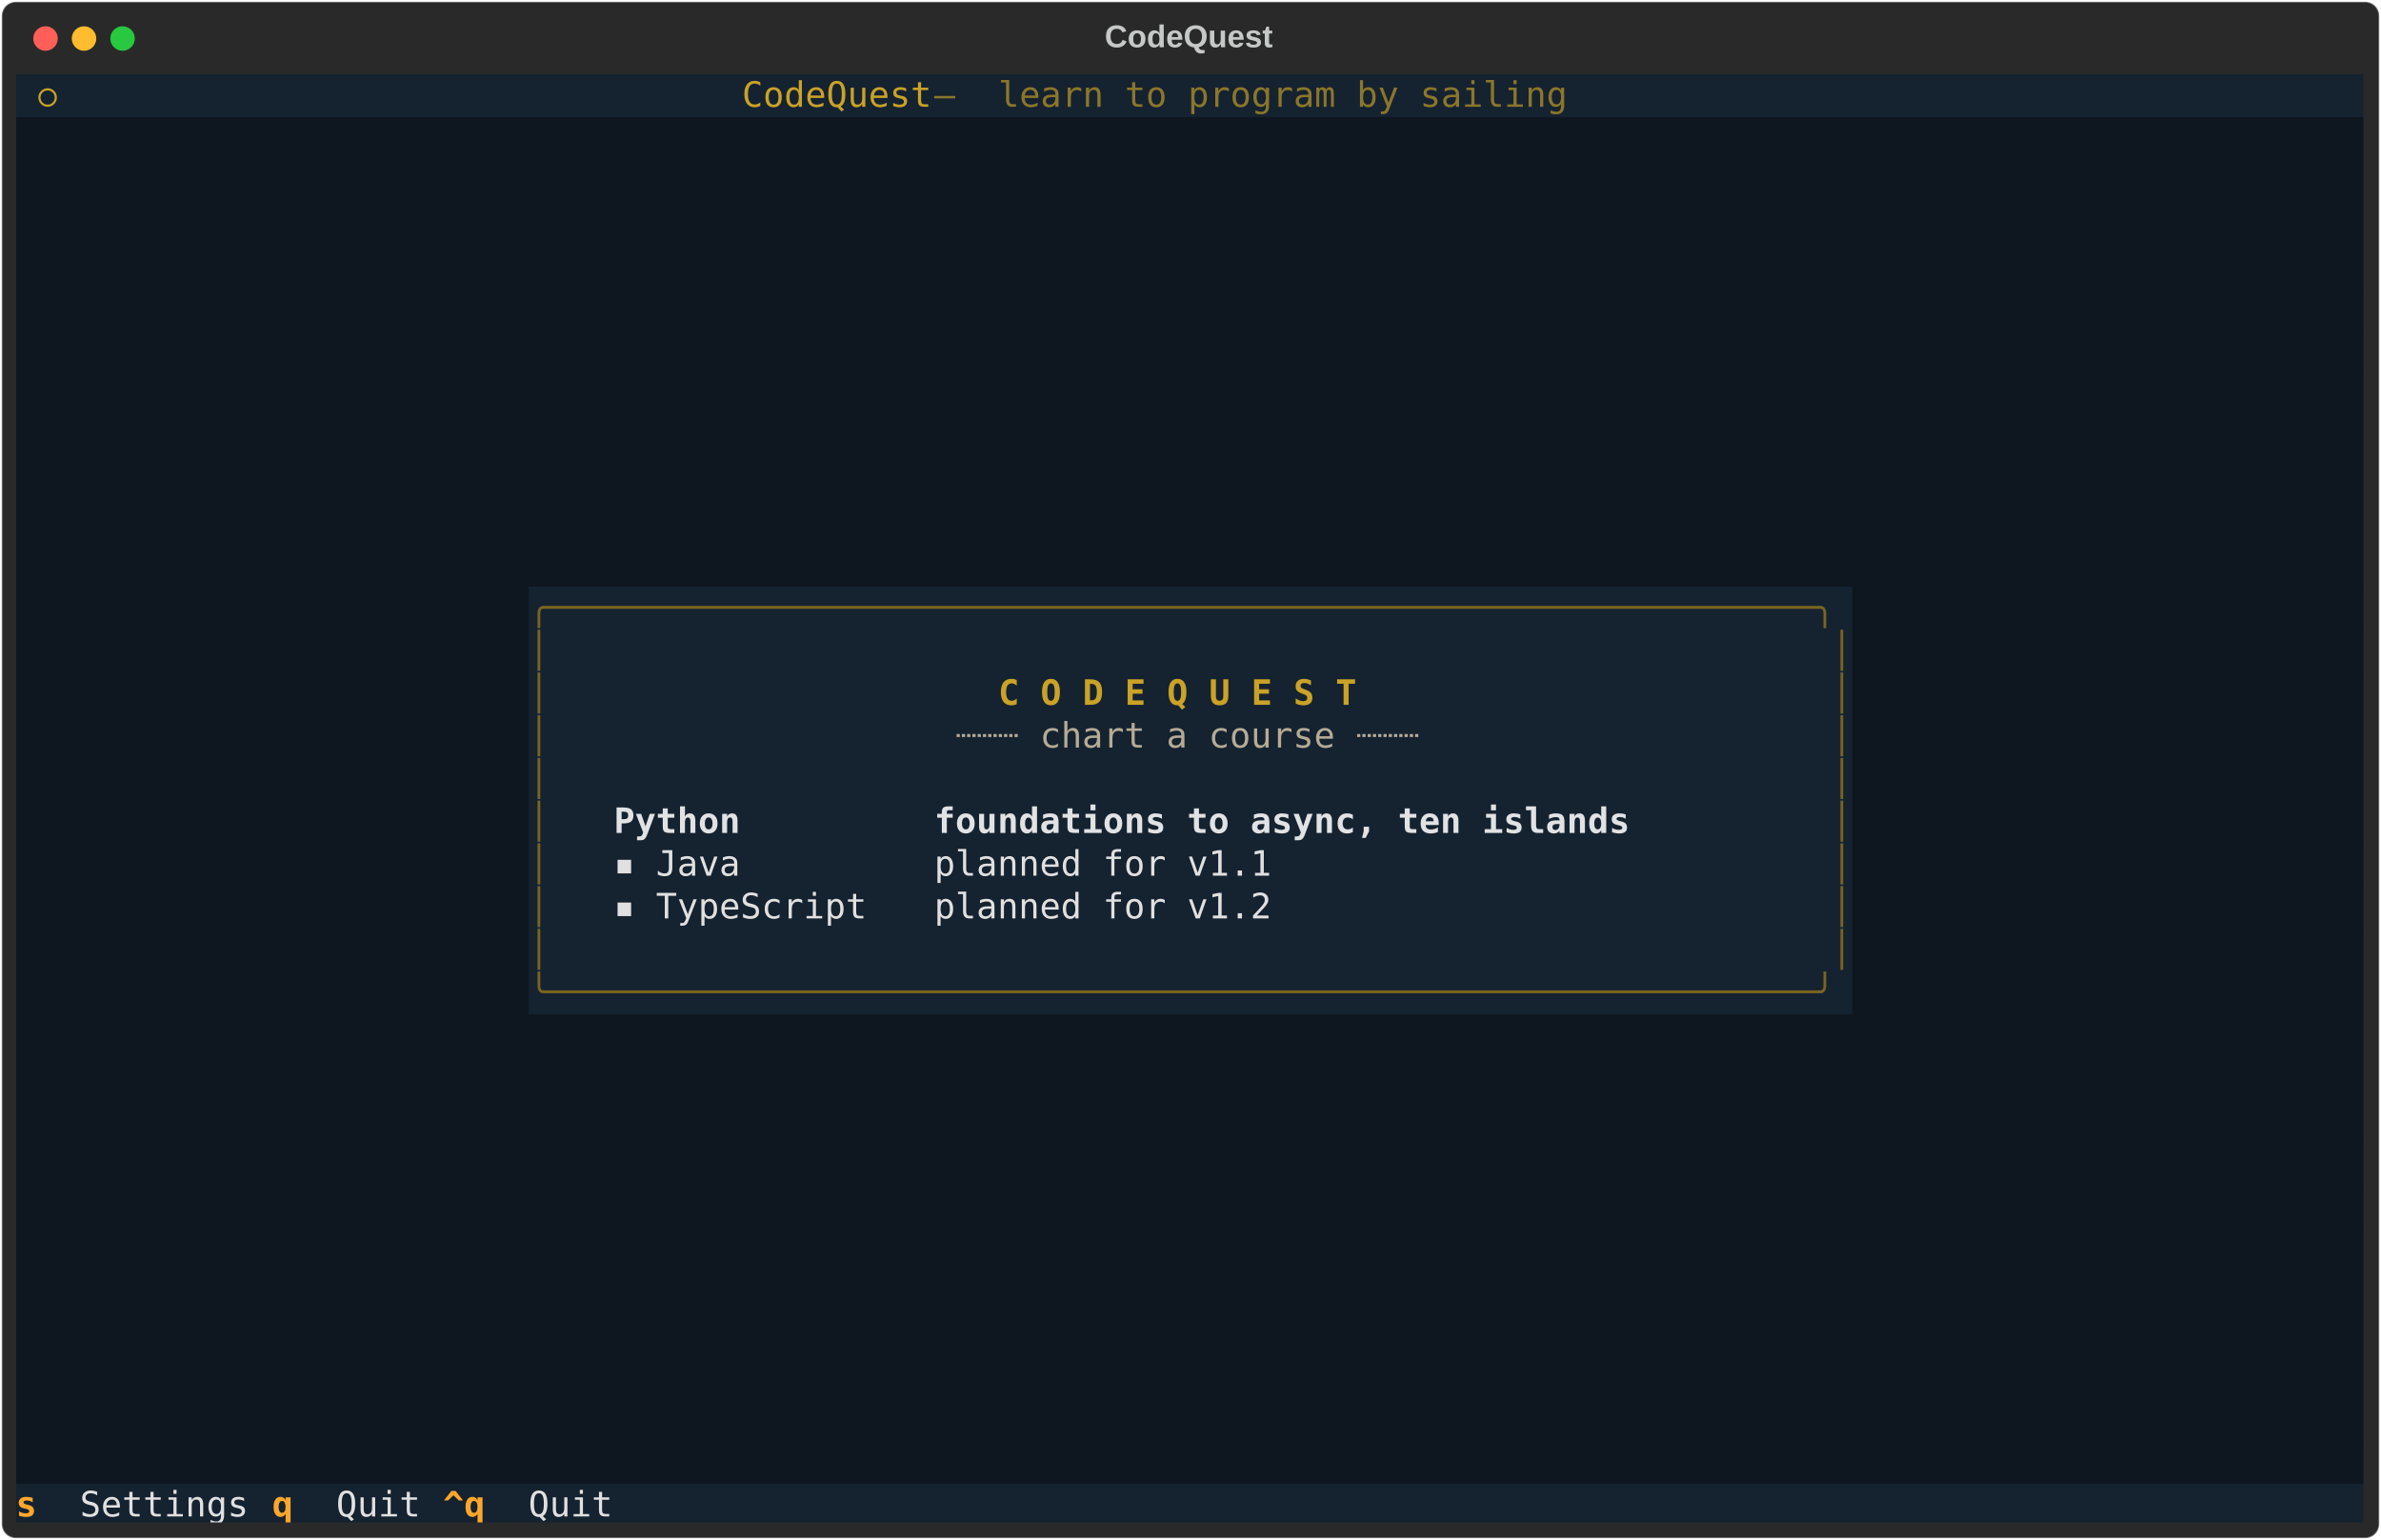
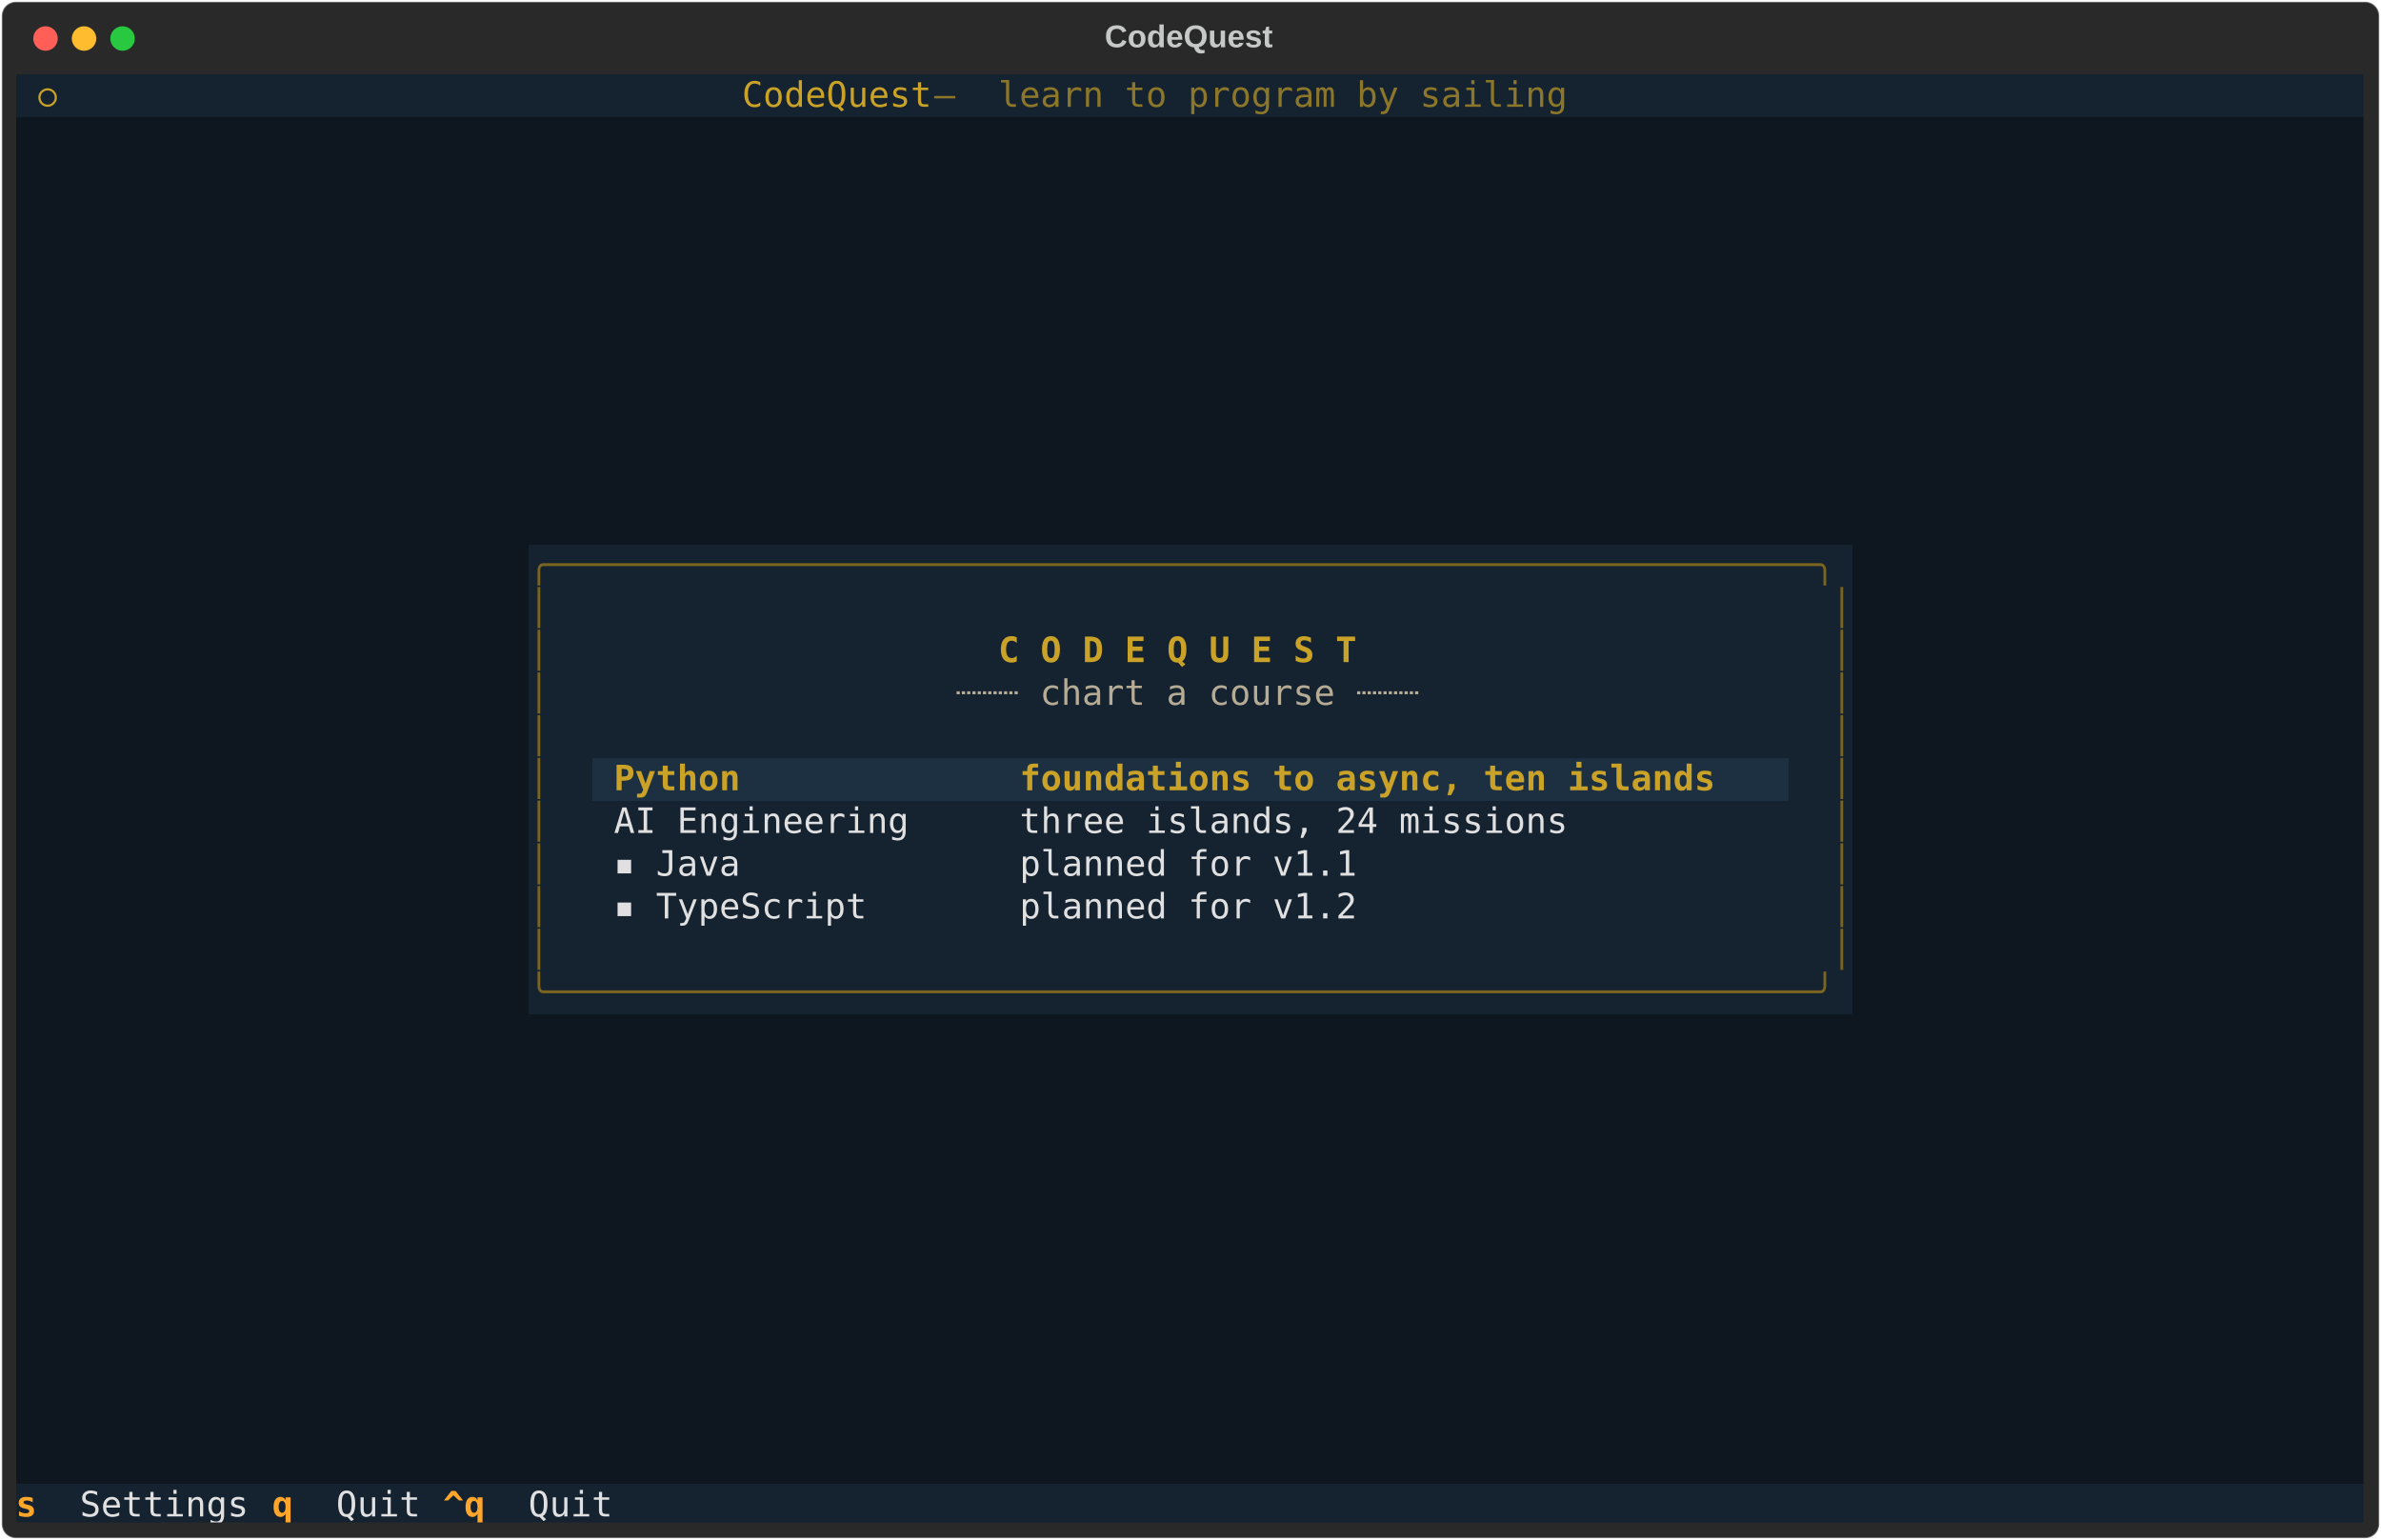
<svg xmlns="http://www.w3.org/2000/svg" class="rich-terminal" viewBox="0 0 1360 879.6">
  <style>

    @font-face {
        font-family: "Fira Code";
        src: local("FiraCode-Regular"),
                url("https://cdnjs.cloudflare.com/ajax/libs/firacode/6.2.0/woff2/FiraCode-Regular.woff2") format("woff2"),
                url("https://cdnjs.cloudflare.com/ajax/libs/firacode/6.2.0/woff/FiraCode-Regular.woff") format("woff");
        font-style: normal;
        font-weight: 400;
    }
    @font-face {
        font-family: "Fira Code";
        src: local("FiraCode-Bold"),
                url("https://cdnjs.cloudflare.com/ajax/libs/firacode/6.2.0/woff2/FiraCode-Bold.woff2") format("woff2"),
                url("https://cdnjs.cloudflare.com/ajax/libs/firacode/6.2.0/woff/FiraCode-Bold.woff") format("woff");
        font-style: bold;
        font-weight: 700;
    }

    .terminal-matrix {
        font-family: Fira Code, monospace;
        font-size: 20px;
        line-height: 24.4px;
        font-variant-east-asian: full-width;
    }

    .terminal-title {
        font-size: 18px;
        font-weight: bold;
        font-family: arial;
    }

    .terminal-r1 { fill: #c5c8c6 }
.terminal-r2 { fill: #c9a227 }
.terminal-r3 { fill: #8b762a }
.terminal-r4 { fill: #7a6520 }
.terminal-r5 { fill: #c9a227;font-weight: bold }
.terminal-r6 { fill: #b6ab95 }
- .terminal-r7 { fill: #e0e2e4;font-weight: bold }
- .terminal-r8 { fill: #e0e0e0 }
- .terminal-r9 { fill: #ffa62b;font-weight: bold }
+ .terminal-r7 { fill: #e0e0e0 }
+ .terminal-r8 { fill: #ffa62b;font-weight: bold }
    </style>
  <defs>
    <clipPath id="terminal-clip-terminal">
      <rect x="0" y="0" width="1341.0" height="828.6" />
    </clipPath>
    <clipPath id="terminal-line-0">
      <rect x="0" y="1.5" width="1342" height="24.65" />
    </clipPath>
    <clipPath id="terminal-line-1">
      <rect x="0" y="25.9" width="1342" height="24.65" />
    </clipPath>
    <clipPath id="terminal-line-2">
      <rect x="0" y="50.3" width="1342" height="24.65" />
    </clipPath>
    <clipPath id="terminal-line-3">
      <rect x="0" y="74.7" width="1342" height="24.65" />
    </clipPath>
    <clipPath id="terminal-line-4">
      <rect x="0" y="99.1" width="1342" height="24.65" />
    </clipPath>
    <clipPath id="terminal-line-5">
      <rect x="0" y="123.5" width="1342" height="24.65" />
    </clipPath>
    <clipPath id="terminal-line-6">
      <rect x="0" y="147.9" width="1342" height="24.65" />
    </clipPath>
    <clipPath id="terminal-line-7">
      <rect x="0" y="172.3" width="1342" height="24.65" />
    </clipPath>
    <clipPath id="terminal-line-8">
      <rect x="0" y="196.7" width="1342" height="24.65" />
    </clipPath>
    <clipPath id="terminal-line-9">
      <rect x="0" y="221.1" width="1342" height="24.65" />
    </clipPath>
    <clipPath id="terminal-line-10">
      <rect x="0" y="245.5" width="1342" height="24.65" />
    </clipPath>
    <clipPath id="terminal-line-11">
      <rect x="0" y="269.9" width="1342" height="24.65" />
    </clipPath>
    <clipPath id="terminal-line-12">
      <rect x="0" y="294.3" width="1342" height="24.65" />
    </clipPath>
    <clipPath id="terminal-line-13">
      <rect x="0" y="318.7" width="1342" height="24.65" />
    </clipPath>
    <clipPath id="terminal-line-14">
      <rect x="0" y="343.1" width="1342" height="24.65" />
    </clipPath>
    <clipPath id="terminal-line-15">
      <rect x="0" y="367.5" width="1342" height="24.65" />
    </clipPath>
    <clipPath id="terminal-line-16">
      <rect x="0" y="391.9" width="1342" height="24.65" />
    </clipPath>
    <clipPath id="terminal-line-17">
      <rect x="0" y="416.3" width="1342" height="24.65" />
    </clipPath>
    <clipPath id="terminal-line-18">
      <rect x="0" y="440.7" width="1342" height="24.65" />
    </clipPath>
    <clipPath id="terminal-line-19">
      <rect x="0" y="465.1" width="1342" height="24.65" />
    </clipPath>
    <clipPath id="terminal-line-20">
      <rect x="0" y="489.5" width="1342" height="24.65" />
    </clipPath>
    <clipPath id="terminal-line-21">
      <rect x="0" y="513.9" width="1342" height="24.65" />
    </clipPath>
    <clipPath id="terminal-line-22">
      <rect x="0" y="538.3" width="1342" height="24.65" />
    </clipPath>
    <clipPath id="terminal-line-23">
      <rect x="0" y="562.7" width="1342" height="24.65" />
    </clipPath>
    <clipPath id="terminal-line-24">
      <rect x="0" y="587.1" width="1342" height="24.65" />
    </clipPath>
    <clipPath id="terminal-line-25">
      <rect x="0" y="611.5" width="1342" height="24.65" />
    </clipPath>
    <clipPath id="terminal-line-26">
      <rect x="0" y="635.9" width="1342" height="24.65" />
    </clipPath>
    <clipPath id="terminal-line-27">
      <rect x="0" y="660.3" width="1342" height="24.65" />
    </clipPath>
    <clipPath id="terminal-line-28">
      <rect x="0" y="684.7" width="1342" height="24.65" />
    </clipPath>
    <clipPath id="terminal-line-29">
      <rect x="0" y="709.1" width="1342" height="24.65" />
    </clipPath>
    <clipPath id="terminal-line-30">
      <rect x="0" y="733.5" width="1342" height="24.65" />
    </clipPath>
    <clipPath id="terminal-line-31">
      <rect x="0" y="757.9" width="1342" height="24.65" />
    </clipPath>
    <clipPath id="terminal-line-32">
      <rect x="0" y="782.3" width="1342" height="24.65" />
    </clipPath>
  </defs>
  <rect fill="#292929" stroke="rgba(255,255,255,0.35)" stroke-width="1" x="1" y="1" width="1358" height="877.6" rx="8" />
  <text class="terminal-title" fill="#c5c8c6" text-anchor="middle" x="679" y="27">CodeQuest</text>
  <g transform="translate(26,22)">
    <circle cx="0" cy="0" r="7" fill="#ff5f57" />
    <circle cx="22" cy="0" r="7" fill="#febc2e" />
    <circle cx="44" cy="0" r="7" fill="#28c840" />
  </g>
  <g transform="translate(9, 41)" clip-path="url(#terminal-clip-terminal)">
    <rect fill="#152230" x="0" y="1.5" width="12.2" height="24.65" shape-rendering="crispEdges" />
    <rect fill="#152230" x="12.2" y="1.5" width="12.2" height="24.65" shape-rendering="crispEdges" />
    <rect fill="#152230" x="24.4" y="1.5" width="61" height="24.65" shape-rendering="crispEdges" />
    <rect fill="#152230" x="85.4" y="1.5" width="12.2" height="24.65" shape-rendering="crispEdges" />
    <rect fill="#152230" x="97.6" y="1.5" width="317.2" height="24.65" shape-rendering="crispEdges" />
    <rect fill="#152230" x="414.8" y="1.5" width="109.8" height="24.65" shape-rendering="crispEdges" />
    <rect fill="#152230" x="524.6" y="1.5" width="36.6" height="24.65" shape-rendering="crispEdges" />
    <rect fill="#152230" x="561.2" y="1.5" width="329.4" height="24.65" shape-rendering="crispEdges" />
    <rect fill="#152230" x="890.6" y="1.5" width="329.4" height="24.65" shape-rendering="crispEdges" />
    <rect fill="#152230" x="1220" y="1.5" width="12.2" height="24.65" shape-rendering="crispEdges" />
    <rect fill="#152230" x="1232.2" y="1.5" width="0" height="24.65" shape-rendering="crispEdges" />
    <rect fill="#152230" x="1232.2" y="1.5" width="109.8" height="24.65" shape-rendering="crispEdges" />
    <rect fill="#0e1720" x="0" y="25.9" width="1342" height="24.65" shape-rendering="crispEdges" />
    <rect fill="#0e1720" x="0" y="50.3" width="1342" height="24.65" shape-rendering="crispEdges" />
    <rect fill="#0e1720" x="0" y="74.7" width="1342" height="24.65" shape-rendering="crispEdges" />
    <rect fill="#0e1720" x="0" y="99.1" width="1342" height="24.65" shape-rendering="crispEdges" />
    <rect fill="#0e1720" x="0" y="123.5" width="1342" height="24.65" shape-rendering="crispEdges" />
    <rect fill="#0e1720" x="0" y="147.9" width="1342" height="24.65" shape-rendering="crispEdges" />
    <rect fill="#0e1720" x="0" y="172.3" width="1342" height="24.65" shape-rendering="crispEdges" />
    <rect fill="#0e1720" x="0" y="196.7" width="1342" height="24.65" shape-rendering="crispEdges" />
    <rect fill="#0e1720" x="0" y="221.1" width="1342" height="24.65" shape-rendering="crispEdges" />
    <rect fill="#0e1720" x="0" y="245.5" width="1342" height="24.65" shape-rendering="crispEdges" />
-     <rect fill="#0e1720" x="0" y="269.9" width="1342" height="24.65" shape-rendering="crispEdges" />
+     <rect fill="#0e1720" x="0" y="269.9" width="292.8" height="24.65" shape-rendering="crispEdges" />
+     <rect fill="#152230" x="292.8" y="269.9" width="756.4" height="24.65" shape-rendering="crispEdges" />
+     <rect fill="#0e1720" x="1049.2" y="269.9" width="292.8" height="24.65" shape-rendering="crispEdges" />
    <rect fill="#0e1720" x="0" y="294.3" width="292.8" height="24.65" shape-rendering="crispEdges" />
-     <rect fill="#152230" x="292.8" y="294.3" width="756.4" height="24.65" shape-rendering="crispEdges" />
+     <rect fill="#152230" x="292.8" y="294.3" width="12.2" height="24.65" shape-rendering="crispEdges" />
+     <rect fill="#152230" x="305" y="294.3" width="732" height="24.65" shape-rendering="crispEdges" />
+     <rect fill="#152230" x="1037" y="294.3" width="12.2" height="24.65" shape-rendering="crispEdges" />
    <rect fill="#0e1720" x="1049.2" y="294.3" width="292.8" height="24.65" shape-rendering="crispEdges" />
    <rect fill="#0e1720" x="0" y="318.7" width="292.8" height="24.65" shape-rendering="crispEdges" />
    <rect fill="#152230" x="292.8" y="318.7" width="12.2" height="24.65" shape-rendering="crispEdges" />
-     <rect fill="#152230" x="305" y="318.7" width="732" height="24.65" shape-rendering="crispEdges" />
+     <rect fill="#152230" x="305" y="318.7" width="256.2" height="24.65" shape-rendering="crispEdges" />
+     <rect fill="#152230" x="561.2" y="318.7" width="207.4" height="24.65" shape-rendering="crispEdges" />
+     <rect fill="#152230" x="768.6" y="318.7" width="268.4" height="24.65" shape-rendering="crispEdges" />
    <rect fill="#152230" x="1037" y="318.7" width="12.2" height="24.65" shape-rendering="crispEdges" />
    <rect fill="#0e1720" x="1049.2" y="318.7" width="292.8" height="24.65" shape-rendering="crispEdges" />
    <rect fill="#0e1720" x="0" y="343.1" width="292.8" height="24.65" shape-rendering="crispEdges" />
    <rect fill="#152230" x="292.8" y="343.1" width="12.2" height="24.65" shape-rendering="crispEdges" />
-     <rect fill="#152230" x="305" y="343.1" width="256.2" height="24.65" shape-rendering="crispEdges" />
-     <rect fill="#152230" x="561.2" y="343.1" width="207.4" height="24.65" shape-rendering="crispEdges" />
-     <rect fill="#152230" x="768.6" y="343.1" width="268.4" height="24.65" shape-rendering="crispEdges" />
+     <rect fill="#152230" x="305" y="343.1" width="231.8" height="24.65" shape-rendering="crispEdges" />
+     <rect fill="#152230" x="536.8" y="343.1" width="268.4" height="24.65" shape-rendering="crispEdges" />
+     <rect fill="#152230" x="805.2" y="343.1" width="231.8" height="24.65" shape-rendering="crispEdges" />
    <rect fill="#152230" x="1037" y="343.1" width="12.2" height="24.65" shape-rendering="crispEdges" />
    <rect fill="#0e1720" x="1049.2" y="343.1" width="292.8" height="24.65" shape-rendering="crispEdges" />
    <rect fill="#0e1720" x="0" y="367.5" width="292.8" height="24.65" shape-rendering="crispEdges" />
    <rect fill="#152230" x="292.8" y="367.5" width="12.2" height="24.65" shape-rendering="crispEdges" />
-     <rect fill="#152230" x="305" y="367.5" width="231.8" height="24.65" shape-rendering="crispEdges" />
-     <rect fill="#152230" x="536.8" y="367.5" width="268.4" height="24.65" shape-rendering="crispEdges" />
-     <rect fill="#152230" x="805.2" y="367.5" width="231.8" height="24.65" shape-rendering="crispEdges" />
+     <rect fill="#152230" x="305" y="367.5" width="732" height="24.65" shape-rendering="crispEdges" />
    <rect fill="#152230" x="1037" y="367.5" width="12.2" height="24.65" shape-rendering="crispEdges" />
    <rect fill="#0e1720" x="1049.2" y="367.5" width="292.8" height="24.65" shape-rendering="crispEdges" />
    <rect fill="#0e1720" x="0" y="391.9" width="292.8" height="24.65" shape-rendering="crispEdges" />
    <rect fill="#152230" x="292.8" y="391.9" width="12.2" height="24.65" shape-rendering="crispEdges" />
-     <rect fill="#152230" x="305" y="391.9" width="732" height="24.65" shape-rendering="crispEdges" />
+     <rect fill="#152230" x="305" y="391.9" width="24.4" height="24.65" shape-rendering="crispEdges" />
+     <rect fill="#1d3042" x="329.4" y="391.9" width="12.2" height="24.65" shape-rendering="crispEdges" />
+     <rect fill="#1d3042" x="341.6" y="391.9" width="231.8" height="24.65" shape-rendering="crispEdges" />
+     <rect fill="#1d3042" x="573.4" y="391.9" width="402.6" height="24.65" shape-rendering="crispEdges" />
+     <rect fill="#1d3042" x="976" y="391.9" width="36.6" height="24.65" shape-rendering="crispEdges" />
+     <rect fill="#152230" x="1012.6" y="391.9" width="24.4" height="24.65" shape-rendering="crispEdges" />
    <rect fill="#152230" x="1037" y="391.9" width="12.2" height="24.65" shape-rendering="crispEdges" />
    <rect fill="#0e1720" x="1049.2" y="391.9" width="292.8" height="24.65" shape-rendering="crispEdges" />
    <rect fill="#0e1720" x="0" y="416.3" width="292.8" height="24.65" shape-rendering="crispEdges" />
    <rect fill="#152230" x="292.8" y="416.3" width="12.2" height="24.65" shape-rendering="crispEdges" />
    <rect fill="#152230" x="305" y="416.3" width="36.6" height="24.65" shape-rendering="crispEdges" />
-     <rect fill="#152230" x="341.6" y="416.3" width="183" height="24.65" shape-rendering="crispEdges" />
-     <rect fill="#152230" x="524.6" y="416.3" width="402.6" height="24.65" shape-rendering="crispEdges" />
-     <rect fill="#152230" x="927.2" y="416.3" width="109.8" height="24.65" shape-rendering="crispEdges" />
+     <rect fill="#152230" x="341.6" y="416.3" width="231.8" height="24.65" shape-rendering="crispEdges" />
+     <rect fill="#152230" x="573.4" y="416.3" width="317.2" height="24.65" shape-rendering="crispEdges" />
+     <rect fill="#152230" x="890.6" y="416.3" width="146.4" height="24.65" shape-rendering="crispEdges" />
    <rect fill="#152230" x="1037" y="416.3" width="12.2" height="24.65" shape-rendering="crispEdges" />
    <rect fill="#0e1720" x="1049.2" y="416.3" width="292.8" height="24.65" shape-rendering="crispEdges" />
    <rect fill="#0e1720" x="0" y="440.7" width="292.8" height="24.65" shape-rendering="crispEdges" />
    <rect fill="#152230" x="292.8" y="440.7" width="12.2" height="24.65" shape-rendering="crispEdges" />
    <rect fill="#152230" x="305" y="440.7" width="36.6" height="24.65" shape-rendering="crispEdges" />
-     <rect fill="#152230" x="341.6" y="440.7" width="183" height="24.65" shape-rendering="crispEdges" />
-     <rect fill="#152230" x="524.6" y="440.7" width="195.2" height="24.65" shape-rendering="crispEdges" />
-     <rect fill="#152230" x="719.8" y="440.7" width="317.2" height="24.65" shape-rendering="crispEdges" />
+     <rect fill="#152230" x="341.6" y="440.7" width="231.8" height="24.65" shape-rendering="crispEdges" />
+     <rect fill="#152230" x="573.4" y="440.7" width="195.2" height="24.65" shape-rendering="crispEdges" />
+     <rect fill="#152230" x="768.6" y="440.7" width="268.4" height="24.65" shape-rendering="crispEdges" />
    <rect fill="#152230" x="1037" y="440.7" width="12.2" height="24.65" shape-rendering="crispEdges" />
    <rect fill="#0e1720" x="1049.2" y="440.7" width="292.8" height="24.65" shape-rendering="crispEdges" />
    <rect fill="#0e1720" x="0" y="465.1" width="292.8" height="24.65" shape-rendering="crispEdges" />
    <rect fill="#152230" x="292.8" y="465.1" width="12.2" height="24.65" shape-rendering="crispEdges" />
    <rect fill="#152230" x="305" y="465.1" width="36.6" height="24.65" shape-rendering="crispEdges" />
-     <rect fill="#152230" x="341.6" y="465.1" width="183" height="24.65" shape-rendering="crispEdges" />
-     <rect fill="#152230" x="524.6" y="465.1" width="195.2" height="24.65" shape-rendering="crispEdges" />
-     <rect fill="#152230" x="719.8" y="465.1" width="317.2" height="24.65" shape-rendering="crispEdges" />
+     <rect fill="#152230" x="341.6" y="465.1" width="231.8" height="24.65" shape-rendering="crispEdges" />
+     <rect fill="#152230" x="573.4" y="465.1" width="195.2" height="24.65" shape-rendering="crispEdges" />
+     <rect fill="#152230" x="768.6" y="465.1" width="268.4" height="24.65" shape-rendering="crispEdges" />
    <rect fill="#152230" x="1037" y="465.1" width="12.2" height="24.65" shape-rendering="crispEdges" />
    <rect fill="#0e1720" x="1049.2" y="465.1" width="292.8" height="24.65" shape-rendering="crispEdges" />
    <rect fill="#0e1720" x="0" y="489.5" width="292.8" height="24.65" shape-rendering="crispEdges" />
    <rect fill="#152230" x="292.8" y="489.5" width="12.2" height="24.65" shape-rendering="crispEdges" />
    <rect fill="#152230" x="305" y="489.5" width="732" height="24.65" shape-rendering="crispEdges" />
    <rect fill="#152230" x="1037" y="489.5" width="12.2" height="24.65" shape-rendering="crispEdges" />
    <rect fill="#0e1720" x="1049.2" y="489.5" width="292.8" height="24.65" shape-rendering="crispEdges" />
    <rect fill="#0e1720" x="0" y="513.9" width="292.8" height="24.65" shape-rendering="crispEdges" />
    <rect fill="#152230" x="292.8" y="513.9" width="756.4" height="24.65" shape-rendering="crispEdges" />
    <rect fill="#0e1720" x="1049.2" y="513.9" width="292.8" height="24.65" shape-rendering="crispEdges" />
    <rect fill="#0e1720" x="0" y="538.3" width="1342" height="24.65" shape-rendering="crispEdges" />
    <rect fill="#0e1720" x="0" y="562.7" width="1342" height="24.65" shape-rendering="crispEdges" />
    <rect fill="#0e1720" x="0" y="587.1" width="1342" height="24.65" shape-rendering="crispEdges" />
    <rect fill="#0e1720" x="0" y="611.5" width="1342" height="24.65" shape-rendering="crispEdges" />
    <rect fill="#0e1720" x="0" y="635.9" width="1342" height="24.65" shape-rendering="crispEdges" />
    <rect fill="#0e1720" x="0" y="660.3" width="1342" height="24.65" shape-rendering="crispEdges" />
    <rect fill="#0e1720" x="0" y="684.7" width="1342" height="24.65" shape-rendering="crispEdges" />
    <rect fill="#0e1720" x="0" y="709.1" width="1342" height="24.65" shape-rendering="crispEdges" />
    <rect fill="#0e1720" x="0" y="733.5" width="1342" height="24.65" shape-rendering="crispEdges" />
    <rect fill="#0e1720" x="0" y="757.9" width="1342" height="24.65" shape-rendering="crispEdges" />
    <rect fill="#0e1720" x="0" y="782.3" width="1342" height="24.65" shape-rendering="crispEdges" />
    <rect fill="#152230" x="0" y="806.7" width="36.6" height="24.65" shape-rendering="crispEdges" />
    <rect fill="#152230" x="36.6" y="806.7" width="109.8" height="24.65" shape-rendering="crispEdges" />
    <rect fill="#152230" x="146.4" y="806.7" width="36.6" height="24.65" shape-rendering="crispEdges" />
    <rect fill="#152230" x="183" y="806.7" width="61" height="24.65" shape-rendering="crispEdges" />
    <rect fill="#152230" x="244" y="806.7" width="48.8" height="24.65" shape-rendering="crispEdges" />
    <rect fill="#152230" x="292.8" y="806.7" width="61" height="24.65" shape-rendering="crispEdges" />
    <rect fill="#152230" x="353.8" y="806.7" width="988.2" height="24.65" shape-rendering="crispEdges" />
    <g class="terminal-matrix">
      <text class="terminal-r2" x="12.2" y="20" textLength="12.2" clip-path="url(#terminal-line-0)">⭘</text>
      <text class="terminal-r2" x="414.8" y="20" textLength="109.8" clip-path="url(#terminal-line-0)">CodeQuest</text>
      <text class="terminal-r3" x="524.6" y="20" textLength="36.6" clip-path="url(#terminal-line-0)"> — </text>
      <text class="terminal-r3" x="561.2" y="20" textLength="329.4" clip-path="url(#terminal-line-0)">learn to program by sailing</text>
      <text class="terminal-r1" x="1342" y="20" textLength="12.2" clip-path="url(#terminal-line-0)">
</text>
      <text class="terminal-r1" x="1342" y="44.4" textLength="12.2" clip-path="url(#terminal-line-1)">
</text>
      <text class="terminal-r1" x="1342" y="68.8" textLength="12.2" clip-path="url(#terminal-line-2)">
</text>
      <text class="terminal-r1" x="1342" y="93.2" textLength="12.2" clip-path="url(#terminal-line-3)">
</text>
      <text class="terminal-r1" x="1342" y="117.6" textLength="12.2" clip-path="url(#terminal-line-4)">
</text>
      <text class="terminal-r1" x="1342" y="142" textLength="12.2" clip-path="url(#terminal-line-5)">
</text>
      <text class="terminal-r1" x="1342" y="166.4" textLength="12.2" clip-path="url(#terminal-line-6)">
</text>
      <text class="terminal-r1" x="1342" y="190.8" textLength="12.2" clip-path="url(#terminal-line-7)">
</text>
      <text class="terminal-r1" x="1342" y="215.2" textLength="12.2" clip-path="url(#terminal-line-8)">
</text>
      <text class="terminal-r1" x="1342" y="239.6" textLength="12.2" clip-path="url(#terminal-line-9)">
</text>
      <text class="terminal-r1" x="1342" y="264" textLength="12.2" clip-path="url(#terminal-line-10)">
</text>
+       <text class="terminal-r4" x="292.8" y="288.4" textLength="756.4" clip-path="url(#terminal-line-11)">╭────────────────────────────────────────────────────────────╮</text>
      <text class="terminal-r1" x="1342" y="288.4" textLength="12.2" clip-path="url(#terminal-line-11)">
</text>
-       <text class="terminal-r4" x="292.8" y="312.8" textLength="756.4" clip-path="url(#terminal-line-12)">╭────────────────────────────────────────────────────────────╮</text>
+       <text class="terminal-r4" x="292.8" y="312.8" textLength="12.2" clip-path="url(#terminal-line-12)">│</text>
+       <text class="terminal-r4" x="1037" y="312.8" textLength="12.2" clip-path="url(#terminal-line-12)">│</text>
      <text class="terminal-r1" x="1342" y="312.8" textLength="12.2" clip-path="url(#terminal-line-12)">
</text>
      <text class="terminal-r4" x="292.8" y="337.2" textLength="12.2" clip-path="url(#terminal-line-13)">│</text>
+       <text class="terminal-r5" x="561.2" y="337.2" textLength="207.4" clip-path="url(#terminal-line-13)">C O D E Q U E S T</text>
      <text class="terminal-r4" x="1037" y="337.2" textLength="12.2" clip-path="url(#terminal-line-13)">│</text>
      <text class="terminal-r1" x="1342" y="337.2" textLength="12.2" clip-path="url(#terminal-line-13)">
</text>
      <text class="terminal-r4" x="292.8" y="361.6" textLength="12.2" clip-path="url(#terminal-line-14)">│</text>
-       <text class="terminal-r5" x="561.2" y="361.6" textLength="207.4" clip-path="url(#terminal-line-14)">C O D E Q U E S T</text>
+       <text class="terminal-r6" x="536.8" y="361.6" textLength="268.4" clip-path="url(#terminal-line-14)">┈┈┈ chart a course ┈┈┈</text>
      <text class="terminal-r4" x="1037" y="361.6" textLength="12.2" clip-path="url(#terminal-line-14)">│</text>
      <text class="terminal-r1" x="1342" y="361.6" textLength="12.2" clip-path="url(#terminal-line-14)">
</text>
      <text class="terminal-r4" x="292.8" y="386" textLength="12.2" clip-path="url(#terminal-line-15)">│</text>
-       <text class="terminal-r6" x="536.8" y="386" textLength="268.4" clip-path="url(#terminal-line-15)">┈┈┈ chart a course ┈┈┈</text>
      <text class="terminal-r4" x="1037" y="386" textLength="12.2" clip-path="url(#terminal-line-15)">│</text>
      <text class="terminal-r1" x="1342" y="386" textLength="12.2" clip-path="url(#terminal-line-15)">
</text>
      <text class="terminal-r4" x="292.8" y="410.4" textLength="12.2" clip-path="url(#terminal-line-16)">│</text>
+       <text class="terminal-r5" x="341.6" y="410.4" textLength="231.8" clip-path="url(#terminal-line-16)">  Python           </text>
+       <text class="terminal-r5" x="573.4" y="410.4" textLength="402.6" clip-path="url(#terminal-line-16)">foundations to async, ten islands</text>
      <text class="terminal-r4" x="1037" y="410.4" textLength="12.2" clip-path="url(#terminal-line-16)">│</text>
      <text class="terminal-r1" x="1342" y="410.4" textLength="12.2" clip-path="url(#terminal-line-16)">
</text>
      <text class="terminal-r4" x="292.8" y="434.8" textLength="12.2" clip-path="url(#terminal-line-17)">│</text>
-       <text class="terminal-r7" x="341.6" y="434.8" textLength="183" clip-path="url(#terminal-line-17)">  Python       </text>
-       <text class="terminal-r7" x="524.6" y="434.8" textLength="402.6" clip-path="url(#terminal-line-17)">foundations to async, ten islands</text>
+       <text class="terminal-r7" x="341.6" y="434.8" textLength="231.8" clip-path="url(#terminal-line-17)">  AI Engineering   </text>
+       <text class="terminal-r7" x="573.4" y="434.8" textLength="317.2" clip-path="url(#terminal-line-17)">three islands, 24 missions</text>
      <text class="terminal-r4" x="1037" y="434.8" textLength="12.2" clip-path="url(#terminal-line-17)">│</text>
      <text class="terminal-r1" x="1342" y="434.8" textLength="12.2" clip-path="url(#terminal-line-17)">
</text>
      <text class="terminal-r4" x="292.8" y="459.2" textLength="12.2" clip-path="url(#terminal-line-18)">│</text>
-       <text class="terminal-r8" x="341.6" y="459.2" textLength="183" clip-path="url(#terminal-line-18)">▪ Java         </text>
-       <text class="terminal-r8" x="524.6" y="459.2" textLength="195.2" clip-path="url(#terminal-line-18)">planned for v1.1</text>
+       <text class="terminal-r7" x="341.6" y="459.2" textLength="231.8" clip-path="url(#terminal-line-18)">▪ Java             </text>
+       <text class="terminal-r7" x="573.4" y="459.2" textLength="195.2" clip-path="url(#terminal-line-18)">planned for v1.1</text>
      <text class="terminal-r4" x="1037" y="459.2" textLength="12.2" clip-path="url(#terminal-line-18)">│</text>
      <text class="terminal-r1" x="1342" y="459.2" textLength="12.2" clip-path="url(#terminal-line-18)">
</text>
      <text class="terminal-r4" x="292.8" y="483.6" textLength="12.2" clip-path="url(#terminal-line-19)">│</text>
-       <text class="terminal-r8" x="341.6" y="483.6" textLength="183" clip-path="url(#terminal-line-19)">▪ TypeScript   </text>
-       <text class="terminal-r8" x="524.6" y="483.6" textLength="195.2" clip-path="url(#terminal-line-19)">planned for v1.2</text>
+       <text class="terminal-r7" x="341.6" y="483.6" textLength="231.8" clip-path="url(#terminal-line-19)">▪ TypeScript       </text>
+       <text class="terminal-r7" x="573.4" y="483.6" textLength="195.2" clip-path="url(#terminal-line-19)">planned for v1.2</text>
      <text class="terminal-r4" x="1037" y="483.6" textLength="12.2" clip-path="url(#terminal-line-19)">│</text>
      <text class="terminal-r1" x="1342" y="483.6" textLength="12.2" clip-path="url(#terminal-line-19)">
</text>
      <text class="terminal-r4" x="292.8" y="508" textLength="12.2" clip-path="url(#terminal-line-20)">│</text>
      <text class="terminal-r4" x="1037" y="508" textLength="12.2" clip-path="url(#terminal-line-20)">│</text>
      <text class="terminal-r1" x="1342" y="508" textLength="12.2" clip-path="url(#terminal-line-20)">
</text>
      <text class="terminal-r4" x="292.8" y="532.4" textLength="756.4" clip-path="url(#terminal-line-21)">╰────────────────────────────────────────────────────────────╯</text>
      <text class="terminal-r1" x="1342" y="532.4" textLength="12.2" clip-path="url(#terminal-line-21)">
</text>
      <text class="terminal-r1" x="1342" y="556.8" textLength="12.2" clip-path="url(#terminal-line-22)">
</text>
      <text class="terminal-r1" x="1342" y="581.2" textLength="12.2" clip-path="url(#terminal-line-23)">
</text>
      <text class="terminal-r1" x="1342" y="605.6" textLength="12.2" clip-path="url(#terminal-line-24)">
</text>
      <text class="terminal-r1" x="1342" y="630" textLength="12.2" clip-path="url(#terminal-line-25)">
</text>
      <text class="terminal-r1" x="1342" y="654.4" textLength="12.2" clip-path="url(#terminal-line-26)">
</text>
      <text class="terminal-r1" x="1342" y="678.8" textLength="12.2" clip-path="url(#terminal-line-27)">
</text>
      <text class="terminal-r1" x="1342" y="703.2" textLength="12.2" clip-path="url(#terminal-line-28)">
</text>
      <text class="terminal-r1" x="1342" y="727.6" textLength="12.2" clip-path="url(#terminal-line-29)">
</text>
      <text class="terminal-r1" x="1342" y="752" textLength="12.2" clip-path="url(#terminal-line-30)">
</text>
      <text class="terminal-r1" x="1342" y="776.4" textLength="12.2" clip-path="url(#terminal-line-31)">
</text>
      <text class="terminal-r1" x="1342" y="800.8" textLength="12.2" clip-path="url(#terminal-line-32)">
</text>
-       <text class="terminal-r9" x="0" y="825.2" textLength="36.6" clip-path="url(#terminal-line-33)"> s </text>
-       <text class="terminal-r8" x="36.6" y="825.2" textLength="109.8" clip-path="url(#terminal-line-33)">Settings </text>
-       <text class="terminal-r9" x="146.4" y="825.2" textLength="36.6" clip-path="url(#terminal-line-33)"> q </text>
-       <text class="terminal-r8" x="183" y="825.2" textLength="61" clip-path="url(#terminal-line-33)">Quit </text>
-       <text class="terminal-r9" x="244" y="825.2" textLength="48.8" clip-path="url(#terminal-line-33)"> ^q </text>
-       <text class="terminal-r8" x="292.8" y="825.2" textLength="61" clip-path="url(#terminal-line-33)">Quit </text>
+       <text class="terminal-r8" x="0" y="825.2" textLength="36.6" clip-path="url(#terminal-line-33)"> s </text>
+       <text class="terminal-r7" x="36.6" y="825.2" textLength="109.8" clip-path="url(#terminal-line-33)">Settings </text>
+       <text class="terminal-r8" x="146.4" y="825.2" textLength="36.6" clip-path="url(#terminal-line-33)"> q </text>
+       <text class="terminal-r7" x="183" y="825.2" textLength="61" clip-path="url(#terminal-line-33)">Quit </text>
+       <text class="terminal-r8" x="244" y="825.2" textLength="48.8" clip-path="url(#terminal-line-33)"> ^q </text>
+       <text class="terminal-r7" x="292.8" y="825.2" textLength="61" clip-path="url(#terminal-line-33)">Quit </text>
    </g>
  </g>
</svg>
